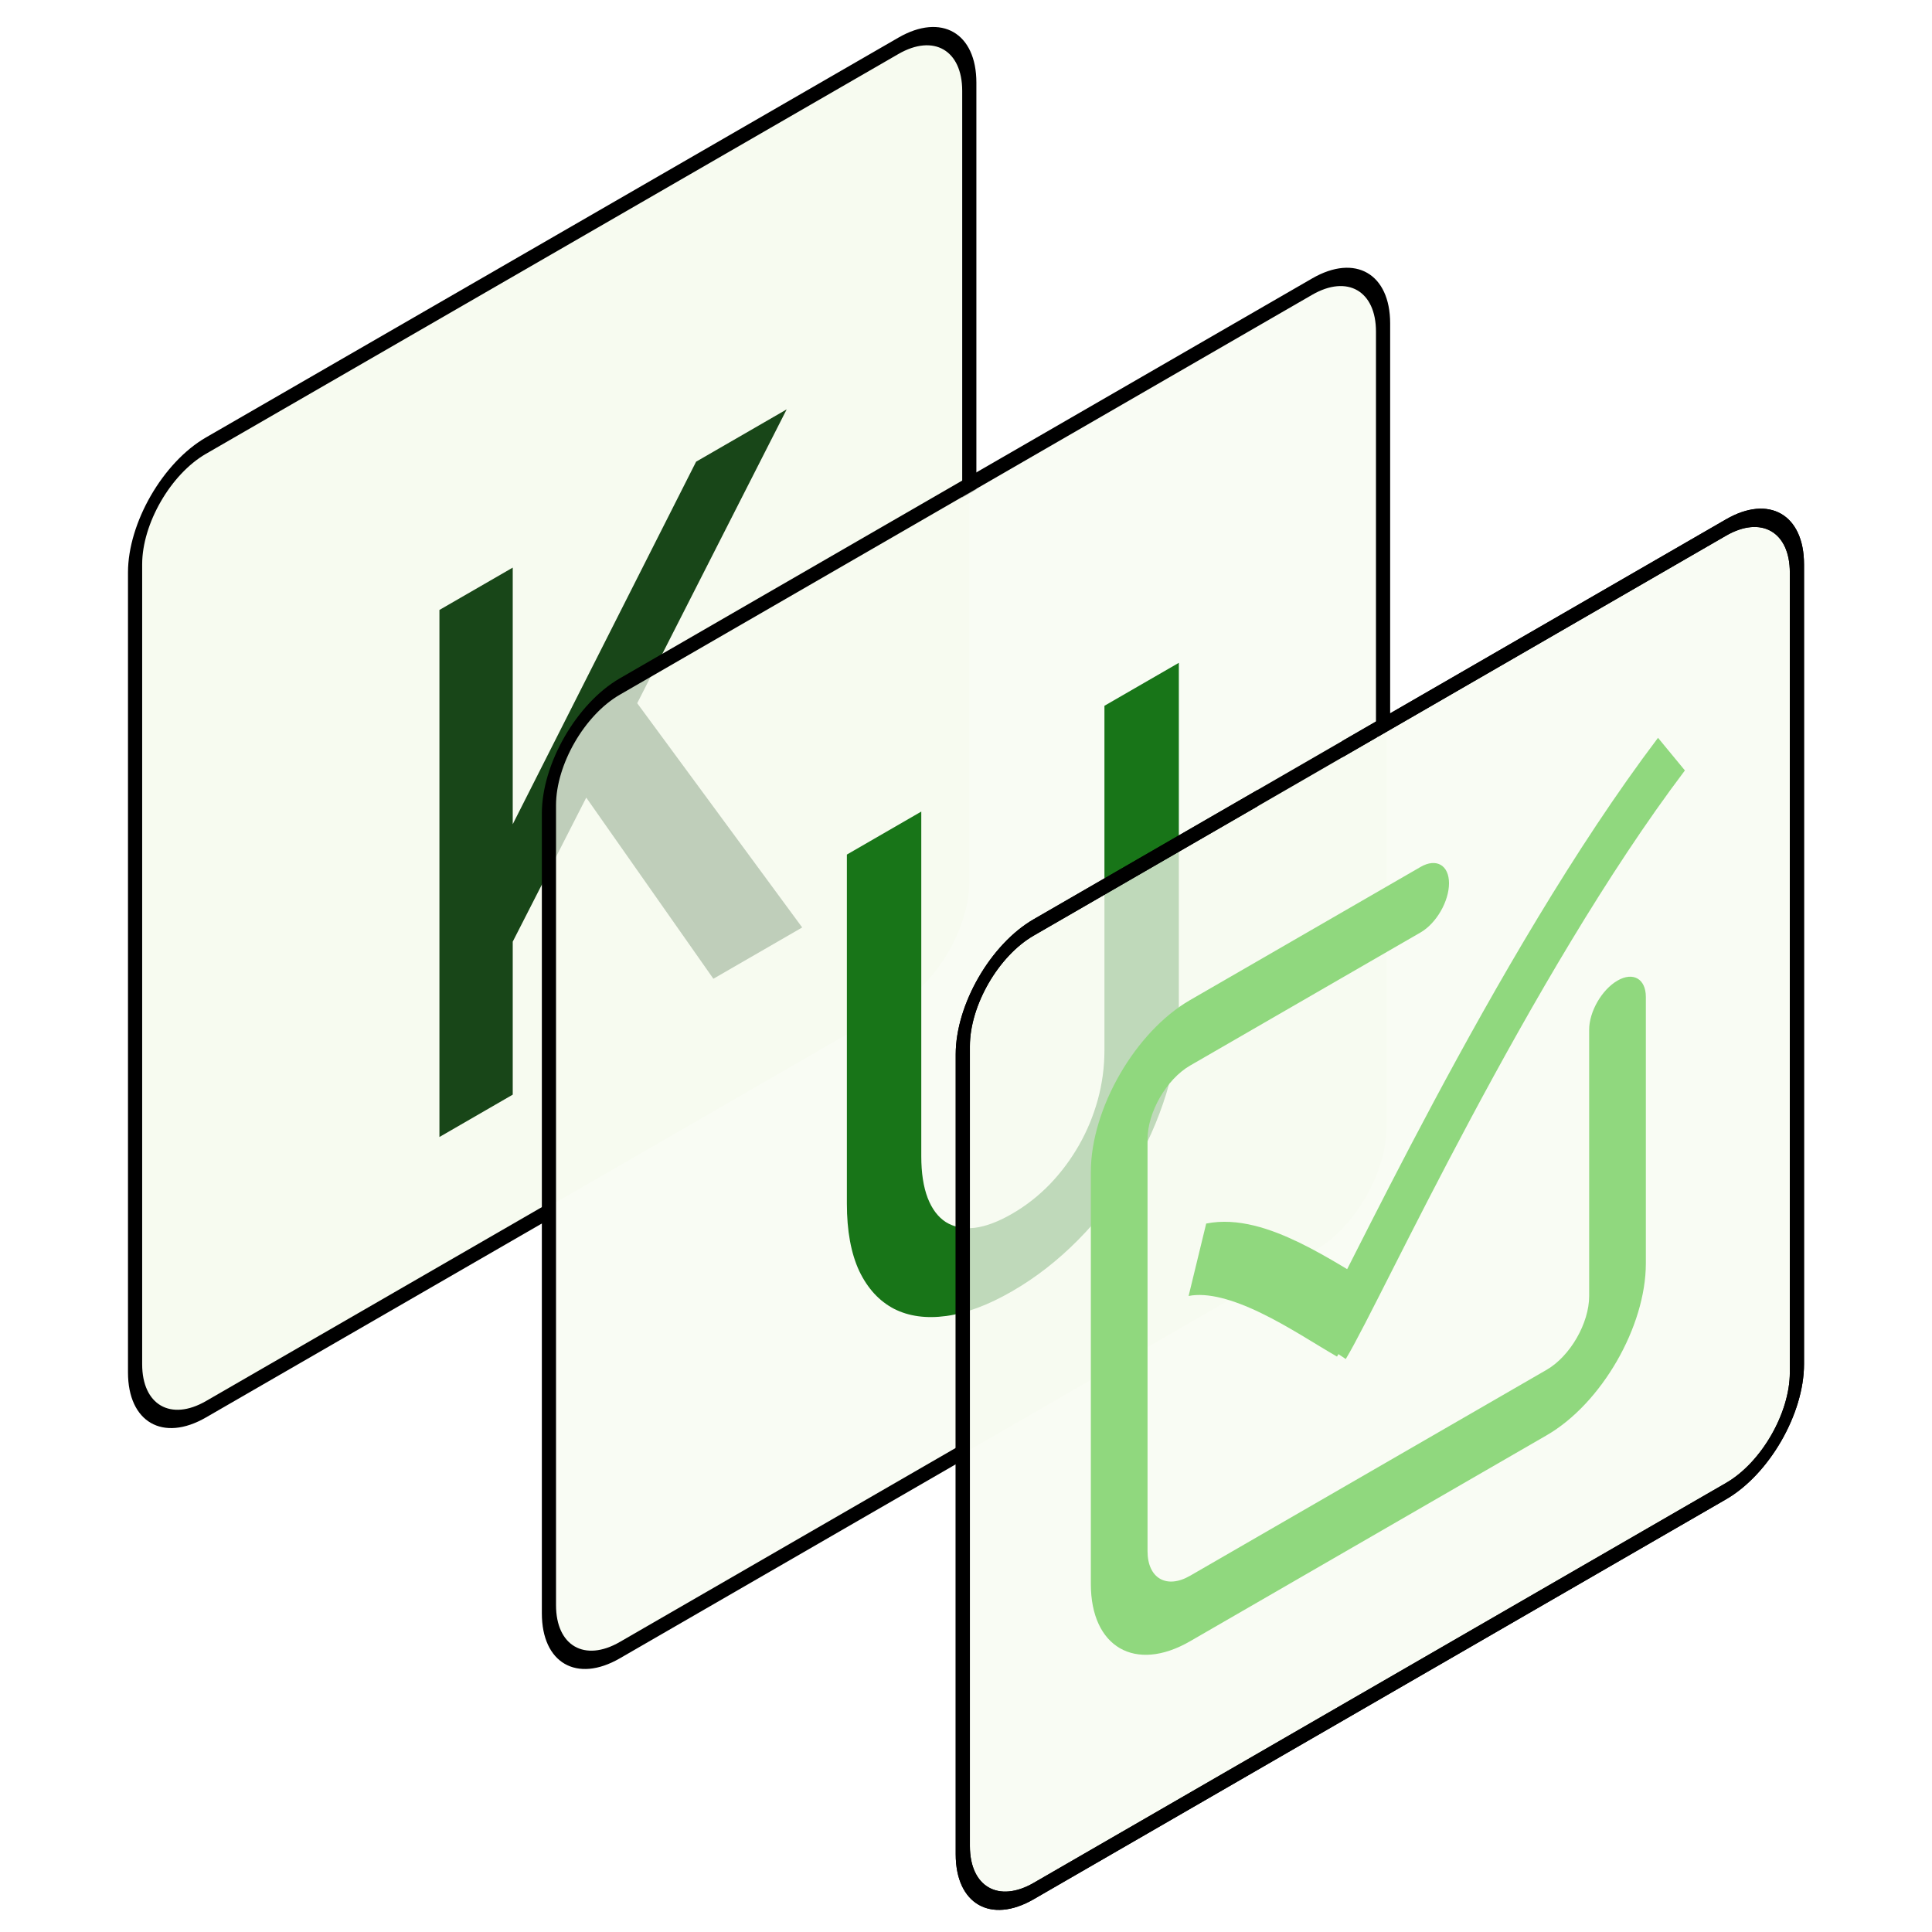
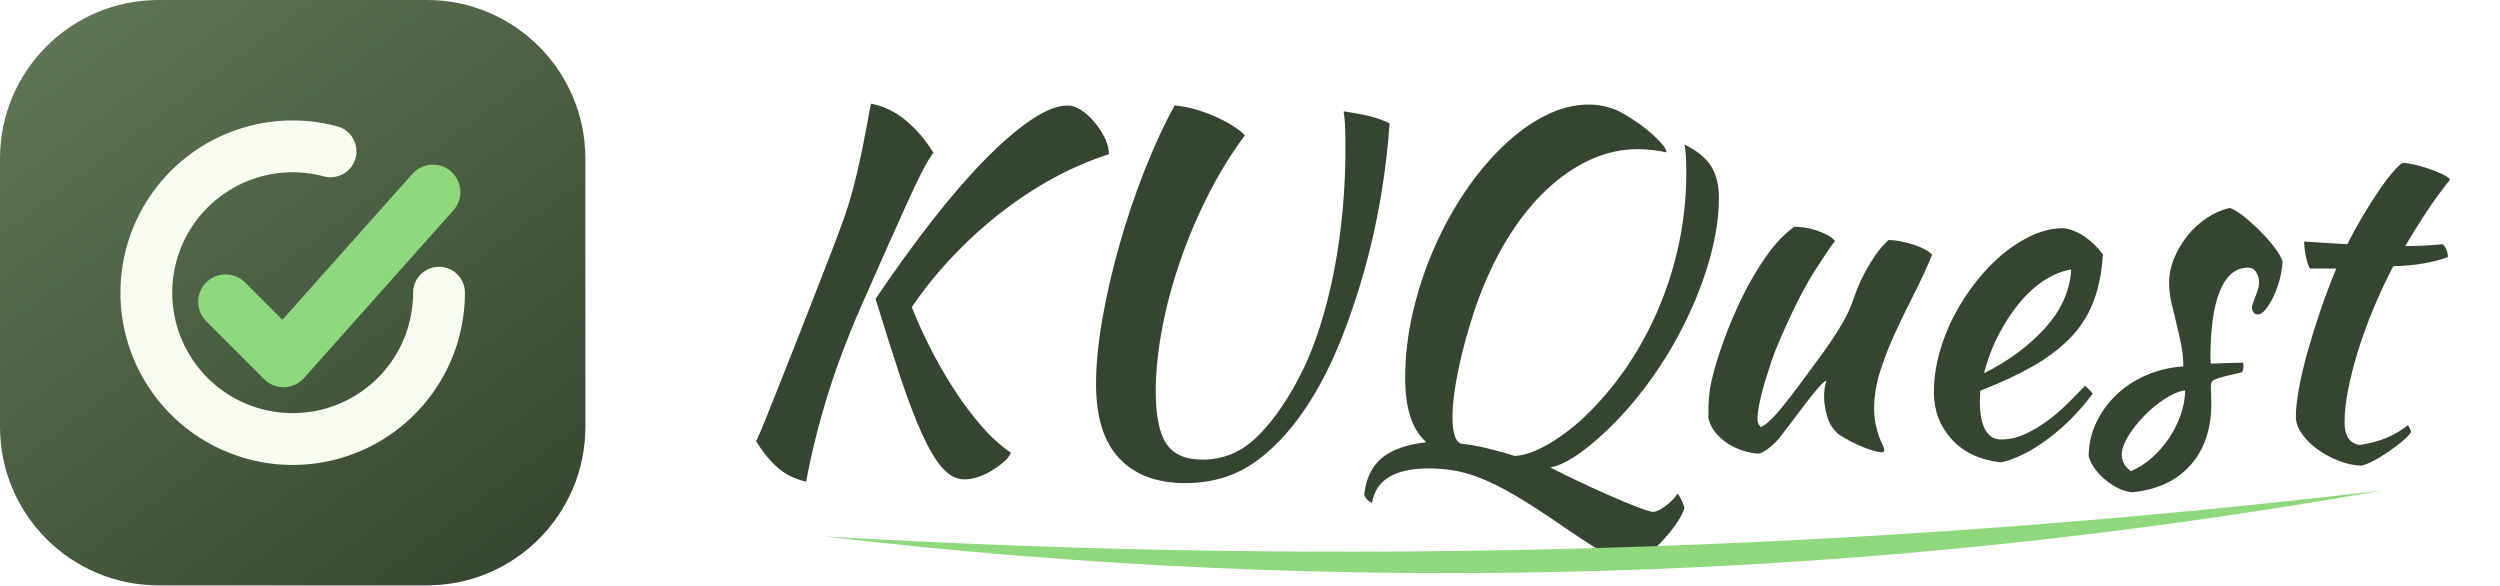
- <svg xmlns="http://www.w3.org/2000/svg" viewBox="0 0 236 236" fill="none" preserveAspectRatio="xMidYMid meet">
-   <g transform="translate(15.634 0)">
-     <path d="M94.11 4.999L9.524 53.838C4.742 56.599 0.866 63.315 0.866 68.838V166.546C0.866 172.07 4.742 174.309 9.524 171.548L94.11 122.709C98.891 119.948 102.768 113.232 102.768 107.709V10.001C102.768 4.477 98.891 2.238 94.11 4.999Z" fill="#F7FBF0" />
-     <path d="M102.768 10.598L101.902 11.098V60.793L102.768 60.292L103.634 59.792V10.098L102.768 10.598ZM94.11 5.597V6.597C98.413 4.112 101.902 6.127 101.902 11.098L102.768 10.598L103.634 10.098C103.634 4.023 99.37 1.56 94.11 4.597V5.597ZM51.817 147.726V146.726L9.524 171.146V172.146V173.146L51.817 148.726V147.726ZM9.524 172.146V171.146C5.221 173.63 1.732 171.615 1.732 166.644L0.866 167.144L0 167.644C0 173.719 4.264 176.183 9.524 173.146V172.146ZM0.866 167.144L1.732 166.644V68.936L0.866 69.436L0 69.936V167.644L0.866 167.144ZM0.866 69.436L1.732 68.936C1.732 63.965 5.221 57.921 9.524 55.436V54.436V53.436C4.264 56.473 0 63.861 0 69.936L0.866 69.436ZM9.524 54.436V55.436L94.11 6.597V5.597V4.597L9.524 53.436V54.436Z" fill="black" />
-     <path d="M71.508 119.558L55.979 97.432L46.998 115.027V133.715L38.044 138.888V74.508L46.998 69.336V100.682L69.397 56.397L80.462 50.006L62.202 85.899L82.356 113.292L71.508 119.558Z" fill="#003200" fill-opacity="0.9" />
-     <path d="M145.08 34.985L60.502 83.839C55.721 86.601 51.846 93.317 51.846 98.84V196.549C51.846 202.072 55.721 204.311 60.502 201.549L145.08 152.695C149.861 149.933 153.737 143.217 153.737 137.694V39.985C153.737 34.462 149.861 32.223 145.08 34.985Z" fill="#F7FBF0" fill-opacity="0.75" />
-     <path d="M153.312 40.008L152.446 40.509V89.363L153.312 88.862L154.178 88.362V39.508L153.312 40.008ZM144.655 35.008V36.008C148.958 33.523 152.446 35.537 152.446 40.509L153.312 40.008L154.178 39.508C154.178 33.433 149.915 30.97 144.655 34.008V35.008ZM102.366 177.145V176.145L60.077 200.572V201.572V202.572L102.366 178.145V177.145ZM60.077 201.572V200.572C55.775 203.057 52.286 201.043 52.286 196.071L51.42 196.572L50.555 197.072C50.555 203.147 54.818 205.61 60.077 202.572V201.572ZM51.42 196.572L52.286 196.071V98.363L51.42 98.863L50.555 99.364V197.072L51.42 196.572ZM51.42 98.863L52.286 98.363C52.286 93.392 55.775 87.347 60.077 84.862V83.862V82.862C54.818 85.9 50.555 93.288 50.555 99.364L51.42 98.863ZM60.077 83.862V84.862L144.655 36.008V35.008V34.008L60.077 82.862V83.862Z" fill="black" />
-     <path d="M128.365 123.593C128.365 126.927 127.851 130.265 126.824 133.609C125.795 136.933 124.371 140.11 122.549 143.141C120.727 146.152 118.572 148.918 116.083 151.439C113.595 153.96 110.898 156.059 107.995 157.736C105.109 159.403 102.431 160.408 99.96 160.752C97.507 161.085 95.379 160.793 93.576 159.877C91.772 158.939 90.357 157.403 89.329 155.267C88.319 153.101 87.814 150.351 87.814 147.016V104.388L96.903 99.138V141.235C96.903 143.277 97.165 144.98 97.688 146.344C98.211 147.688 98.95 148.667 99.906 149.283C100.88 149.887 102.044 150.121 103.396 149.986C104.767 149.819 106.3 149.246 107.995 148.266C109.672 147.298 111.205 146.1 112.593 144.673C113.983 143.225 115.172 141.631 116.165 139.891C117.157 138.152 117.923 136.303 118.464 134.343C119.005 132.364 119.276 130.354 119.276 128.312V86.215L128.365 80.965V123.593Z" fill="#006600" fill-opacity="0.9" />
-     <path d="M195.209 64.436L110.631 113.29C105.85 116.051 101.975 122.768 101.975 128.291V225.999C101.975 231.522 105.85 233.761 110.631 231L195.209 182.145C199.99 179.384 203.866 172.668 203.866 167.144V69.436C203.866 63.913 199.99 61.674 195.209 64.436Z" fill="#F7FBF0" fill-opacity="0.75" />
-     <path d="M148.366 91.493V92.493L195.209 65.436V64.436V63.436L148.366 90.493V91.493ZM195.209 64.436V65.436C199.512 62.95 203 64.965 203 69.936L203.866 69.436L204.732 68.936C204.732 62.861 200.469 60.398 195.209 63.436V64.436ZM203.866 69.436L203 69.936V167.644L203.866 167.144L204.732 166.644V68.936L203.866 69.436ZM203.866 167.144L203 167.644C203 172.616 199.512 178.66 195.209 181.145V182.145V183.145C200.469 180.107 204.732 172.719 204.732 166.644L203.866 167.144ZM195.209 182.145V181.145L110.631 230V231V232L195.209 183.145V182.145ZM110.631 231V230C106.329 232.485 102.841 230.47 102.841 225.499L101.975 225.999L101.109 226.499C101.109 232.575 105.372 235.038 110.631 232V231ZM101.975 225.999L102.841 225.499V127.791L101.975 128.291L101.109 128.791V226.499L101.975 225.999ZM110.631 113.29V114.29L137.967 98.5V97.5V96.5L110.631 112.29V113.29ZM101.975 128.291L102.841 127.791C102.841 122.819 106.329 116.775 110.631 114.29V113.29V112.29C105.372 115.328 101.109 122.716 101.109 128.791L101.975 128.291Z" fill="black" />
-     <path d="M152.683 89V90L195.209 65.436V64.436V63.436L152.683 88V89ZM195.209 64.436V65.436C199.512 62.95 203 64.965 203 69.936L203.866 69.436L204.732 68.936C204.732 62.861 200.469 60.398 195.209 63.436V64.436ZM203.866 69.436L203 69.936V167.644L203.866 167.144L204.732 166.644V68.936L203.866 69.436ZM203.866 167.144L203 167.644C203 172.616 199.512 178.66 195.209 181.145V182.145V183.145C200.469 180.107 204.732 172.719 204.732 166.644L203.866 167.144ZM195.209 182.145V181.145L110.631 230V231V232L195.209 183.145V182.145ZM110.631 231V230C106.329 232.485 102.841 230.47 102.841 225.499L101.975 225.999L101.109 226.499C101.109 232.575 105.372 235.038 110.631 232V231ZM101.975 225.999L102.841 225.499V127.791L101.975 128.291L101.109 128.791V226.499L101.975 225.999ZM110.631 113.29V114.29L152.585 90.056V89.056V88.056L110.631 112.29V113.29ZM101.975 128.291L102.841 127.791C102.841 122.819 106.329 116.775 110.631 114.29V113.29V112.29C105.372 115.328 101.109 122.716 101.109 128.791L101.975 128.291Z" fill="black" />
-     <path d="M161.367 107.893C161.367 110.103 159.817 112.789 157.904 113.894L129.737 130.164C126.868 131.821 124.543 135.851 124.542 139.165V189.484C124.543 192.798 126.868 194.141 129.737 192.485L173.293 167.325C176.161 165.668 178.487 161.637 178.487 158.324V125.782C178.487 123.573 180.038 120.885 181.95 119.781C183.862 118.676 185.412 119.572 185.412 121.781V154.324C185.412 162.056 179.987 171.459 173.293 175.325L129.737 200.485C123.043 204.351 117.616 201.216 117.616 193.485V143.165C117.616 135.432 123.043 126.03 129.737 122.163L157.904 105.893C159.817 104.788 161.367 105.684 161.367 107.893Z" fill="#90D87E" />
-     <path d="M130.632 153.884L129.558 158.307C131.846 157.848 134.938 158.71 138.407 160.392C141.801 162.037 144.974 164.148 147.686 165.714L150.134 161.47L152.583 157.228C150.121 155.806 146.621 153.505 143.095 151.795C139.645 150.123 135.574 148.684 131.707 149.461L130.632 153.884Z" fill="#90D87E" />
-     <path d="M146.692 164.638L148.755 166.009C149.904 164.112 151.956 160.033 154.423 155.168C156.989 150.107 160.228 143.736 163.952 136.767C171.433 122.763 180.715 106.634 190.182 94.112L188.54 92.12L186.898 90.127C176.725 103.583 167.004 120.541 159.431 134.715C155.627 141.835 152.328 148.326 149.756 153.398C147.085 158.665 145.4 161.99 144.629 163.266L146.692 164.638Z" fill="#90D87E" />
+ <svg xmlns="http://www.w3.org/2000/svg" width="410" height="96" viewBox="0 0 410 96" fill="none">
+   <defs>
+     <linearGradient id="kqTile" x1="12" y1="0" x2="84" y2="96" gradientUnits="userSpaceOnUse">
+       <stop stop-color="#5F7655" />
+       <stop offset="1" stop-color="#34462F" />
+     </linearGradient>
+   </defs>
+   <g transform="translate(0 0) scale(1)">
+     <rect width="96" height="96" rx="26" fill="url(#kqTile)" />
+     <path d="M72 48A24 24 0 1 1 54.21 24.82" stroke="#F7FBF0" stroke-width="8.5" stroke-linecap="round" fill="none" />
+     <path d="M37 49.5 46.5 59 71 31.5" stroke="#90D87E" stroke-width="9" stroke-linecap="round" stroke-linejoin="round" fill="none" />
  </g>
+   <path d="M143.59 49.02L143.59 49.02Q148.26 42.09 152.82 36.25Q157.37 30.41 161.52 26.19Q165.66 21.97 169.13 19.64Q172.59 17.3 175.15 17.3L175.15 17.3Q176.13 17.3 177.3 18.05Q178.47 18.81 179.48 20.01Q180.5 21.22 181.18 22.61Q181.86 24.01 181.86 25.29L181.86 25.29Q177.19 26.79 172.7 29.24Q168.22 31.69 164.12 34.89Q160.01 38.09 156.28 42.01Q152.55 45.93 149.54 50.37L149.54 50.37Q150.74 53.46 152.51 56.96Q154.28 60.47 156.39 63.74Q158.5 67.02 160.91 69.81Q163.32 72.6 165.81 74.25L165.81 74.25Q165.43 75.08 164.53 75.84Q163.63 76.59 162.57 77.23Q161.52 77.87 160.35 78.25Q159.18 78.62 158.2 78.62L158.2 78.62Q156.24 78.62 154.59 76.78Q152.93 74.93 151.23 71.2Q149.54 67.47 147.69 61.94Q145.85 56.4 143.59 49.02M132.21 79L132.21 79Q129.35 78.32 127.47 76.63Q125.58 74.93 124 72.37L124 72.37Q124.68 70.94 125.62 68.6Q126.56 66.27 127.92 62.84Q129.27 59.41 131.16 54.63Q133.04 49.85 135.53 43.44L135.53 43.44Q137.11 39.37 138.13 36.59Q139.14 33.8 139.86 31.13Q140.57 28.45 141.25 25.21Q141.93 21.97 142.83 17L142.83 17Q146 17.6 148.6 19.79Q151.2 21.97 153.08 25.06L153.08 25.06Q152.25 26.12 151.16 28.26Q150.07 30.41 148.71 33.42Q147.35 36.44 145.7 40.13Q144.04 43.82 142.23 47.96L142.23 47.96Q138.16 57 135.83 64.5Q133.49 71.99 132.21 79M204.16 22.2L204.16 22.2Q200.84 26.64 198.13 31.99Q195.42 37.34 193.5 42.95Q191.57 48.57 190.56 54.03Q189.54 59.49 189.54 64.23L189.54 64.23Q189.54 70.11 191.27 72.75Q193.01 75.38 197.22 75.38L197.22 75.38Q202.12 75.38 205.81 71.96Q209.5 68.53 212.74 62.5L212.74 62.5Q214.85 58.58 216.36 53.91Q217.87 49.24 218.81 44.31Q219.75 39.37 220.2 34.36Q220.65 29.35 220.65 24.76L220.65 24.76Q220.65 21.82 220.58 20.47Q220.5 19.11 220.35 18.28L220.35 18.28Q220.58 18.28 221.48 18.43Q222.39 18.58 223.55 18.81Q224.72 19.03 225.89 19.41Q227.06 19.79 227.89 20.24L227.89 20.24Q227.51 25.96 226.49 32.07Q225.48 38.17 223.82 44.12Q222.16 50.07 219.98 55.57Q217.79 61.07 215.08 65.44L215.08 65.44Q211.09 71.92 206.11 75.57Q201.14 79.23 194.36 79.23L194.36 79.23Q187.43 79.23 183.59 75.2Q179.75 71.17 179.75 62.95L179.75 62.95Q179.75 58.21 180.8 52.22Q181.86 46.23 183.63 40.01Q185.4 33.8 187.73 27.89Q190.07 21.97 192.63 17.3L192.63 17.3Q193.91 17.38 195.64 17.83Q197.38 18.28 199.03 19Q200.69 19.71 202.08 20.58Q203.48 21.44 204.16 22.2M265.1 18.05L265.1 18.05Q266.38 18.66 267.81 19.6Q269.24 20.54 270.45 21.56Q271.65 22.57 272.48 23.52Q273.31 24.46 273.31 24.99L273.31 24.99Q272.26 24.76 271.01 24.61Q269.77 24.46 268.64 24.46L268.64 24.46Q264.57 24.46 260.73 26.23Q256.89 28 253.42 31.31Q249.96 34.63 247.06 39.41Q244.16 44.2 242.05 50.22L242.05 50.22Q240.32 55.27 239.26 60.2Q238.21 65.14 238.21 68.45L238.21 68.45Q238.21 72.67 239.94 72.82L239.94 72.82Q240.39 72.82 241.48 73.01Q242.58 73.2 243.82 73.5Q245.06 73.8 246.3 74.14Q247.55 74.48 248.38 74.78L248.38 74.78Q251.24 74.63 255.08 72.14Q258.92 69.66 262.61 65.52L262.61 65.52Q265.85 61.9 268.45 57.57Q271.05 53.24 272.86 48.45Q274.67 43.67 275.61 38.62Q276.55 33.57 276.55 28.6L276.55 28.6Q276.55 27.09 276.48 25.66Q276.4 24.23 276.25 23.7L276.25 23.7Q279.34 25.21 280.62 27.25Q281.9 29.28 281.9 32.44L281.9 32.44Q281.9 36.96 280.47 42.16Q279.04 47.36 276.51 52.56Q273.99 57.76 270.52 62.54Q267.06 67.32 262.99 71.09L262.99 71.09Q257.64 76.06 254.25 76.66L254.25 76.66Q256.29 77.72 258.92 78.96Q261.56 80.21 264.05 81.3Q266.53 82.39 268.49 83.14Q270.45 83.9 271.13 83.97L271.13 83.97Q271.88 83.9 273.09 83.03Q274.29 82.16 275.12 80.96L275.12 80.96Q275.5 81.41 275.84 82.16Q276.17 82.92 276.25 83.29L276.25 83.29Q275.95 84.35 275.01 85.74Q274.07 87.14 272.86 88.45Q271.65 89.77 270.41 90.75Q269.17 91.73 268.26 91.96L268.26 91.96Q266.98 91.88 265.89 91.62Q264.8 91.35 263.52 90.79Q262.24 90.22 260.66 89.21Q259.07 88.19 256.74 86.61L256.74 86.61Q252.6 83.75 249.51 81.86Q246.42 79.98 243.86 78.85Q241.3 77.72 239.04 77.27Q236.78 76.82 234.36 76.82L234.36 76.82Q225.93 76.82 225.02 82.47L225.02 82.47Q223.89 81.94 223.74 81.03L223.74 81.03Q224.19 77.19 226.57 75.16Q228.94 73.12 233.91 72.52L233.91 72.52Q230.45 69.51 230.45 61.97L230.45 61.97Q230.45 56.7 231.69 51.31Q232.93 45.93 235.08 40.96Q237.23 35.98 240.13 31.65Q243.03 27.32 246.38 24.08Q249.73 20.84 253.35 19Q256.96 17.15 260.51 17.15L260.51 17.15Q261.79 17.15 262.88 17.38Q263.97 17.6 265.1 18.05M301.56 71.24L301.56 71.24Q300.13 70.04 299.64 68.23Q299.15 66.42 299.15 65.14L299.15 65.14Q299.15 63.56 299.53 62.43L299.53 62.43Q299.23 62.43 298.17 63.63Q297.12 64.84 295.87 66.49Q294.63 68.15 293.43 69.73Q292.22 71.32 291.62 72.07L291.62 72.07Q290.64 73.12 289.77 73.73Q288.91 74.33 288.38 74.4L288.38 74.4Q287.17 74.33 285.86 73.91Q284.54 73.5 283.37 72.75Q282.2 71.99 281.34 70.94Q280.47 69.88 280.17 68.53L280.17 68.53Q280.17 66.42 280.28 65.06Q280.39 63.71 280.77 62.13L280.77 62.13Q281.45 59.26 282.77 55.65Q284.09 52.03 285.82 48.53Q287.55 45.02 289.7 41.97Q291.84 38.92 294.26 37.19L294.26 37.19Q294.93 37.19 295.84 37.3Q296.74 37.42 297.68 37.72Q298.62 38.02 299.49 38.43Q300.36 38.85 300.96 39.52L300.96 39.52Q300.28 40.28 297.53 44.57Q294.78 48.87 291.39 56.93L291.39 56.93Q291.02 57.76 290.49 59.34Q289.96 60.92 289.43 62.65Q288.91 64.39 288.57 66.04Q288.23 67.7 288.23 68.68L288.23 68.68Q288.23 69.28 288.42 69.58Q288.61 69.88 288.76 70.04L288.76 70.04Q289.89 69.58 291.62 67.55Q293.35 65.52 296.44 61.3L296.44 61.3Q297.19 60.24 298.21 58.89Q299.23 57.53 300.28 55.99Q301.34 54.44 302.28 52.78Q303.22 51.13 303.82 49.47L303.82 49.47Q304.12 48.57 304.61 47.32Q305.1 46.08 305.82 44.72Q306.53 43.37 307.48 41.97Q308.42 40.58 309.7 39.37L309.7 39.37Q310.68 39.37 311.81 39.6Q312.94 39.83 313.96 40.17Q314.97 40.5 315.73 40.92Q316.48 41.33 316.86 41.78L316.86 41.78Q315.5 45.1 313.84 48.34Q312.18 51.58 310.75 54.7Q309.32 57.83 308.34 60.92Q307.36 64.01 307.36 66.95L307.36 66.95Q307.36 68.53 307.63 69.7Q307.89 70.86 308.19 71.65Q308.49 72.45 308.76 72.97Q309.02 73.5 309.02 73.88L309.02 73.88Q309.02 73.95 308.87 74.1L308.87 74.1Q308.79 74.18 308.72 74.18L308.72 74.18Q308.19 74.18 307.36 73.95Q306.53 73.73 305.52 73.31Q304.5 72.9 303.48 72.37Q302.47 71.84 301.56 71.24M344.88 41.71L344.88 41.71Q344.58 46.38 343.22 49.73Q341.87 53.09 339.34 55.61Q336.82 58.13 333.2 60.17Q329.59 62.2 324.77 64.08L324.77 64.08Q324.77 64.54 324.73 65.03Q324.69 65.52 324.69 66.04L324.69 66.04Q324.69 67.02 324.84 68.08Q324.99 69.13 325.37 70.04Q325.74 70.94 326.42 71.5Q327.1 72.07 328.16 72.07L328.16 72.07Q330.19 72.07 332.15 71.17Q334.11 70.26 335.88 68.94Q337.65 67.62 339.19 66.08Q340.74 64.54 341.94 63.26L341.94 63.26Q342.7 63.93 343.22 64.54L343.22 64.54Q339.83 69.06 335.8 72.03Q331.77 75.01 328.16 75.84L328.16 75.84Q322.96 75.23 320.06 72.03Q317.16 68.83 317.16 64.31L317.16 64.31Q317.16 61.22 318.02 58.02Q318.89 54.82 320.43 51.84Q321.98 48.87 324.05 46.23Q326.12 43.59 328.49 41.63Q330.87 39.68 333.39 38.55Q335.91 37.42 338.4 37.42L338.4 37.42Q341.87 37.87 344.88 41.71M339.68 44.2L339.68 44.2Q337.65 44.5 335.46 45.85Q333.28 47.21 331.36 49.47Q329.44 51.73 327.85 54.74Q326.27 57.76 325.37 61.22L325.37 61.22Q331.39 58.21 335.39 53.8Q339.38 49.39 339.68 44.2M374.34 42.91L374.34 42.91Q374.26 44.35 373.85 45.89Q373.43 47.43 372.83 48.68Q372.23 49.92 371.55 50.75Q370.87 51.58 370.27 51.58L370.27 51.58Q369.44 51.5 369.29 50.45L369.29 50.45Q369.29 50.22 369.48 49.73Q369.66 49.24 369.89 48.64Q370.12 48.04 370.3 47.43Q370.49 46.83 370.49 46.38L370.49 46.38Q370.49 45.33 370 44.61Q369.51 43.89 368.69 43.89L368.69 43.89Q365.67 43.89 364.09 47.66Q362.51 51.43 362.51 58.74L362.51 58.74Q362.51 59.49 362.58 59.64L362.58 59.64Q364.17 59.56 365.41 59.53Q366.65 59.49 367.86 59.49L367.86 59.49Q367.93 59.64 367.93 60.09L367.93 60.09Q367.93 60.77 367.63 61.07L367.63 61.07Q365.9 61.45 364.88 61.71Q363.86 61.97 363.34 62.2Q362.81 62.43 362.7 62.69Q362.58 62.95 362.58 63.41L362.58 63.41Q362.58 64.01 362.62 64.61Q362.66 65.21 362.66 66.12L362.66 66.12Q362.66 72.45 359.23 76.29Q355.8 80.13 349.7 80.73L349.7 80.73Q348.65 80.66 347.52 80.13Q346.39 79.6 345.37 78.77Q344.35 77.95 343.6 76.93Q342.85 75.91 342.54 74.86L342.54 74.86Q342.54 71.99 343.75 69.39Q344.96 66.8 347.03 64.8Q349.1 62.8 351.92 61.56Q354.75 60.32 358.06 60.09L358.06 60.09Q358.06 58.21 357.69 56.4Q357.31 54.59 356.9 52.9Q356.48 51.2 356.1 49.58Q355.73 47.96 355.73 46.38L355.73 46.38Q355.73 44.35 356.56 42.35Q357.39 40.35 358.74 38.66Q360.1 36.96 361.91 35.76Q363.71 34.55 365.67 34.1L365.67 34.1Q366.5 34.33 367.89 35.42Q369.29 36.51 370.64 37.87Q372 39.22 373.05 40.62Q374.11 42.01 374.34 42.91M349.48 77.27L349.48 77.27Q351.28 76.51 352.9 75.08Q354.52 73.65 355.73 71.84Q356.93 70.04 357.65 68Q358.36 65.97 358.36 64.01L358.36 64.01Q356.86 64.23 355.05 65.4Q353.24 66.57 351.66 68.19Q350.08 69.81 349.02 71.54Q347.97 73.27 347.97 74.56L347.97 74.56Q347.97 76.21 349.48 77.27M383.15 44.04L378.86 44.04Q378.48 43.59 378.18 42.12Q377.88 40.65 377.88 39.6L377.88 39.6Q379.83 39.75 381.64 39.86Q383.45 39.98 384.96 40.05L384.96 40.05Q386.09 37.79 387.41 35.57Q388.72 33.35 389.97 31.5Q391.21 29.66 392.3 28.38Q393.39 27.09 394 26.72L394 26.72Q394.75 26.72 395.92 26.98Q397.09 27.25 398.29 27.66Q399.5 28.07 400.48 28.53Q401.46 28.98 401.83 29.43L401.83 29.43Q399.57 32.29 397.95 34.74Q396.33 37.19 394.45 40.35L394.45 40.35Q395.96 40.35 397.5 40.28Q399.04 40.2 400.63 40.05L400.63 40.05Q401 40.43 401.23 40.99Q401.46 41.56 401.46 42.16L401.46 42.16Q397.76 43.52 392.49 43.67L392.49 43.67Q390.61 47.28 389.14 50.86Q387.67 54.44 386.65 57.76Q385.64 61.07 385.07 64.01Q384.51 66.95 384.51 69.28L384.51 69.28Q384.51 72.6 386.99 72.97L386.99 72.97Q389.25 72.67 391.29 71.84Q393.32 71.01 394.9 69.73L394.9 69.73Q395.35 70.41 395.43 70.86L395.43 70.86Q394.98 71.54 393.88 72.45Q392.79 73.35 391.51 74.22Q390.23 75.08 389.03 75.69Q387.82 76.29 387.22 76.36L387.22 76.36Q385.33 76.29 383.45 75.53Q381.57 74.78 380.02 73.65Q378.48 72.52 377.5 71.13Q376.52 69.73 376.52 68.38L376.52 68.38Q376.52 66.57 377.01 63.82Q377.5 61.07 378.4 57.83Q379.31 54.59 380.51 51.05Q381.72 47.51 383.15 44.04L383.15 44.04" fill="#34462F" />
+   <path d="M135.11 87.96Q262.92 103.03 390.72 80.43Q262.92 95.5 135.11 87.96Z" fill="#90D87E" />
</svg>
